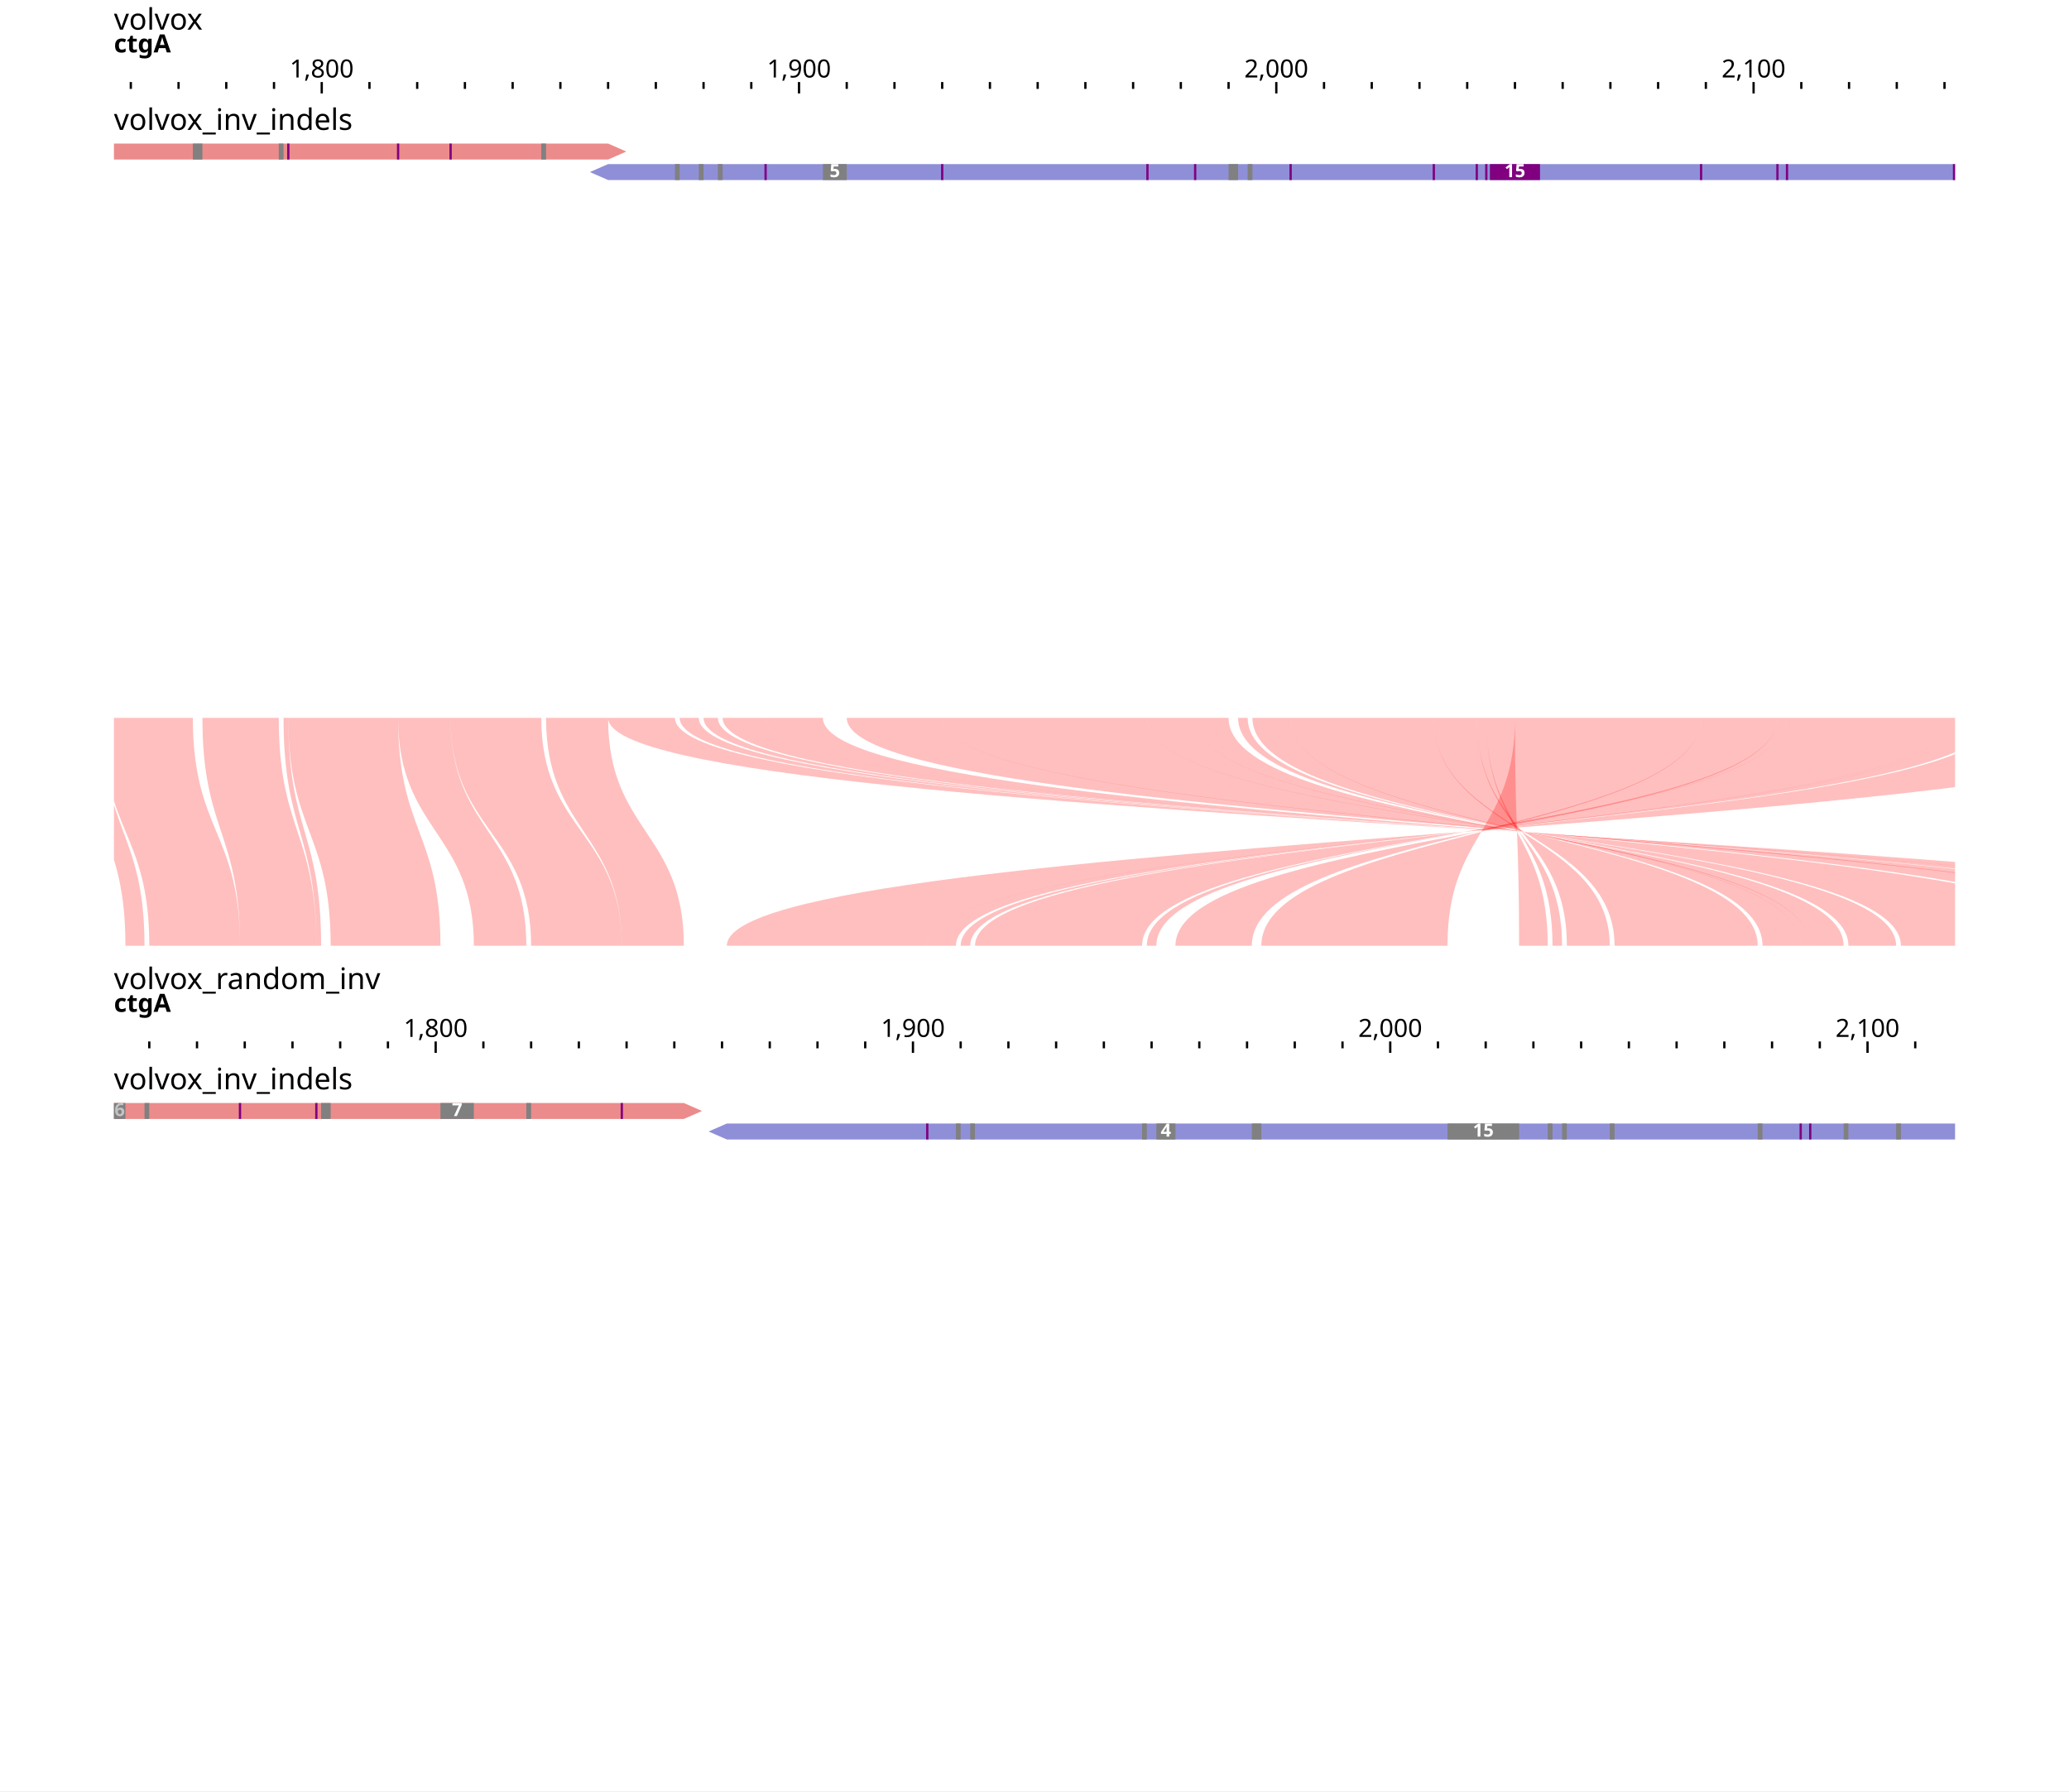
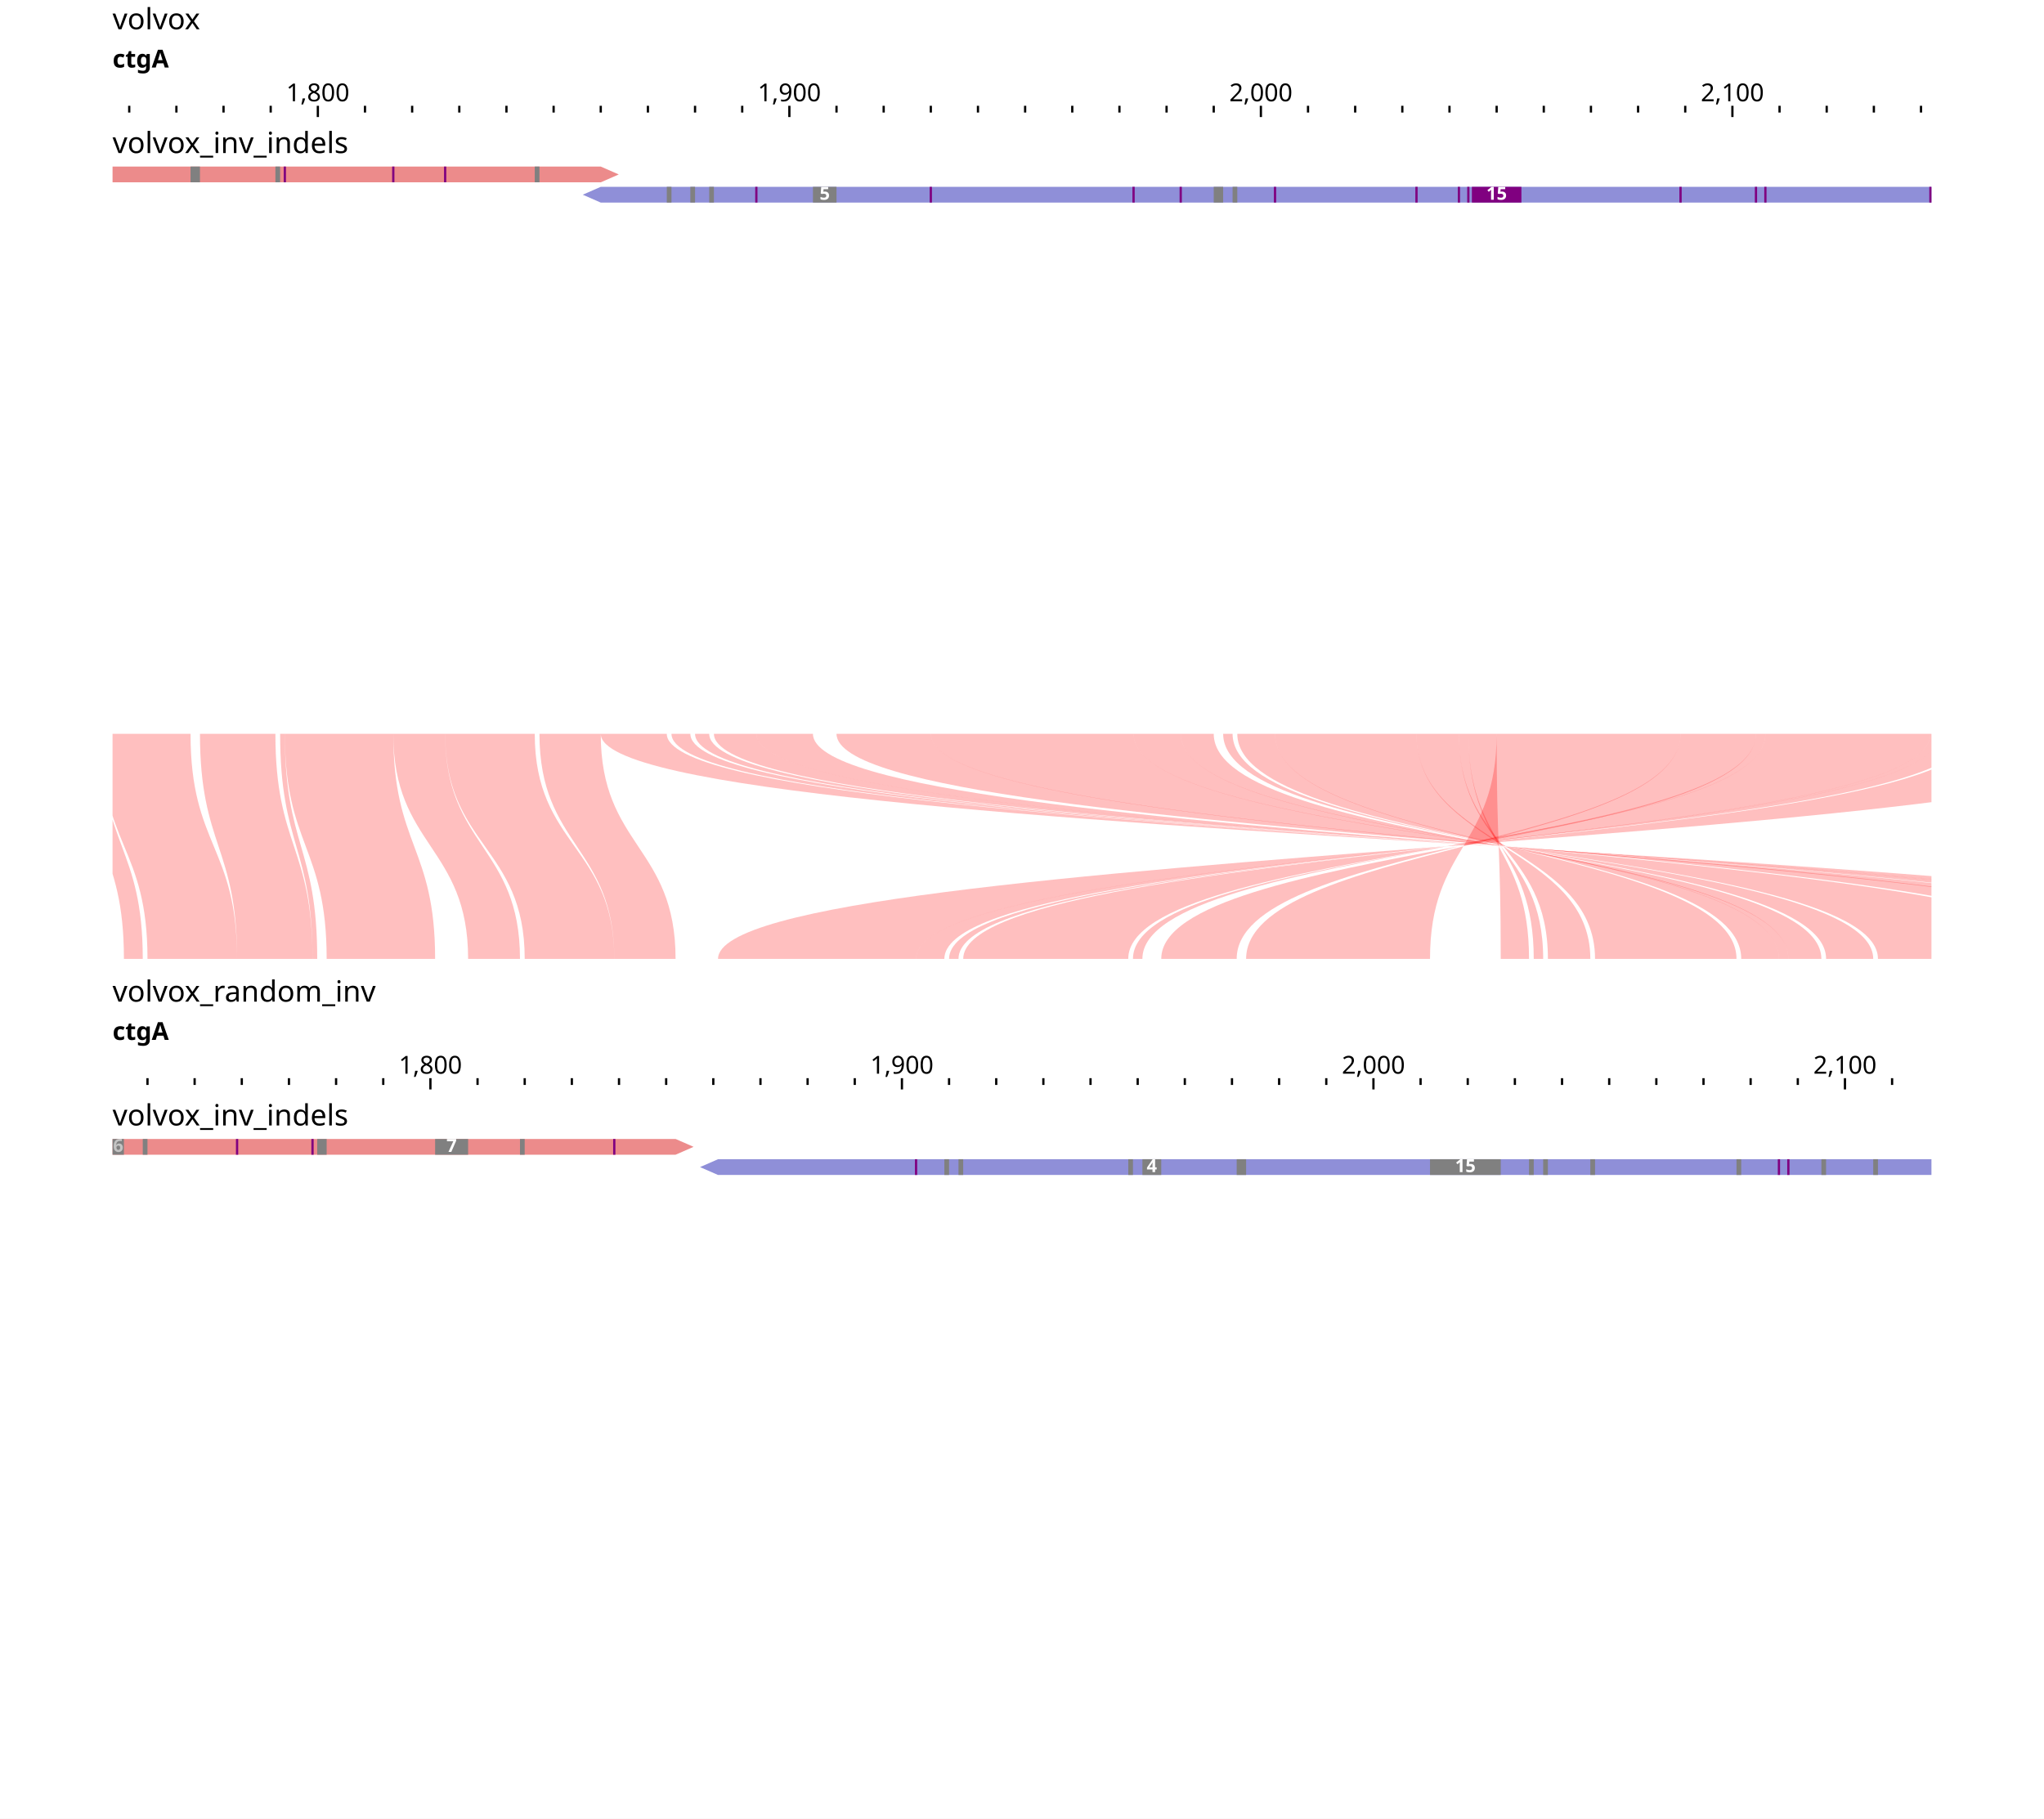
- <svg xmlns="http://www.w3.org/2000/svg" width="908" height="786" viewBox="0 0 908 786" font-family="sans-serif">
-   <rect width="908" height="786" fill="#ffffff" />
+ <svg xmlns="http://www.w3.org/2000/svg" width="908" height="808" viewBox="0 0 908 808" font-family="sans-serif">
+   <rect width="908" height="808" fill="#ffffff" />
  <g transform="translate(0 0)">
-     <g transform="translate(50 13)">
+     <g transform="translate(50 20)">
      <g transform="translate(0)">
-         <text x="0" y="0" font-size="13" fill="#000000">volvox</text>
+         <text x="0" y="-7" font-size="13" fill="#000000">volvox</text>
        <defs>
          <clipPath id="ruler-clip-0-0">
-             <rect x="0" y="0" width="808" height="30" />
+             <rect x="0" y="0" width="808" height="34" />
          </clipPath>
        </defs>
        <g clip-path="url(#ruler-clip-0-0)">
-           <path d="M-327.73 23V28M-118.27 23V28M91.2 23V28M300.66 23V28M510.12 23V28M719.58 23V28M929.04 23V28M-474.35 23V26M-453.4 23V26M-432.46 23V26M-411.51 23V26M-390.56 23V26M-369.62 23V26M-348.67 23V26M-306.78 23V26M-285.83 23V26M-264.89 23V26M-243.94 23V26M-223 23V26M-202.05 23V26M-181.1 23V26M-160.16 23V26M-139.21 23V26M-97.32 23V26M-76.37 23V26M-55.43 23V26M-34.48 23V26M-13.54 23V26M7.41 23V26M28.36 23V26M49.3 23V26M70.25 23V26M112.14 23V26M133.09 23V26M154.03 23V26M174.98 23V26M195.93 23V26M216.87 23V26M237.82 23V26M258.76 23V26M279.71 23V26M321.6 23V26M342.55 23V26M363.49 23V26M384.44 23V26M405.39 23V26M426.33 23V26M447.28 23V26M468.22 23V26M489.17 23V26M531.06 23V26M552.01 23V26M572.95 23V26M593.9 23V26M614.85 23V26M635.79 23V26M656.74 23V26M677.68 23V26M698.63 23V26M740.52 23V26M761.47 23V26M782.42 23V26M803.36 23V26M824.31 23V26M845.25 23V26M866.2 23V26M887.15 23V26M908.09 23V26M949.98 23V26M970.93 23V26M991.88 23V26M1012.82 23V26M1033.77 23V26M1054.71 23V26M1075.66 23V26M1096.61 23V26M1117.55 23V26" stroke-width="1" stroke="#000000" fill="none" />
-           <text x="91.2" y="21" text-anchor="middle" font-size="11" fill="#000000">1,800</text>
-           <text x="300.66" y="21" text-anchor="middle" font-size="11" fill="#000000">1,900</text>
-           <text x="510.12" y="21" text-anchor="middle" font-size="11" fill="#000000">2,000</text>
-           <text x="719.58" y="21" text-anchor="middle" font-size="11" fill="#000000">2,100</text>
+           <path d="M-327.73 27V32M-118.27 27V32M91.2 27V32M300.66 27V32M510.12 27V32M719.58 27V32M929.04 27V32M-474.35 27V30M-453.4 27V30M-432.46 27V30M-411.51 27V30M-390.56 27V30M-369.62 27V30M-348.67 27V30M-306.78 27V30M-285.83 27V30M-264.89 27V30M-243.94 27V30M-223 27V30M-202.05 27V30M-181.1 27V30M-160.16 27V30M-139.21 27V30M-97.32 27V30M-76.37 27V30M-55.43 27V30M-34.48 27V30M-13.54 27V30M7.41 27V30M28.36 27V30M49.3 27V30M70.25 27V30M112.14 27V30M133.09 27V30M154.03 27V30M174.98 27V30M195.93 27V30M216.87 27V30M237.82 27V30M258.76 27V30M279.71 27V30M321.6 27V30M342.55 27V30M363.49 27V30M384.44 27V30M405.39 27V30M426.33 27V30M447.28 27V30M468.22 27V30M489.17 27V30M531.06 27V30M552.01 27V30M572.95 27V30M593.9 27V30M614.85 27V30M635.79 27V30M656.74 27V30M677.68 27V30M698.63 27V30M740.52 27V30M761.47 27V30M782.42 27V30M803.36 27V30M824.31 27V30M845.25 27V30M866.2 27V30M887.15 27V30M908.09 27V30M949.98 27V30M970.93 27V30M991.88 27V30M1012.82 27V30M1033.77 27V30M1054.71 27V30M1075.66 27V30M1096.61 27V30M1117.55 27V30" stroke-width="1" stroke="#000000" fill="none" />
+           <text x="91.2" y="25" text-anchor="middle" font-size="11" fill="#000000">1,800</text>
+           <text x="300.66" y="25" text-anchor="middle" font-size="11" fill="#000000">1,900</text>
+           <text x="510.12" y="25" text-anchor="middle" font-size="11" fill="#000000">2,000</text>
+           <text x="719.58" y="25" text-anchor="middle" font-size="11" fill="#000000">2,100</text>
          <text x="0" y="10" font-size="11" font-weight="bold" fill="#000000">ctgA</text>
        </g>
      </g>
-       <g transform="translate(0 30)">
+       <g transform="translate(0 34)">
        <g transform="translate(0 0)">
          <defs>
            <clipPath id="track-clip-0-0-volvox_inv_indels">
              <rect x="-50" y="20" width="858" height="250" />
            </clipPath>
          </defs>
          <g clip-path="url(#track-clip-0-0-volvox_inv_indels)">
            <g transform="translate(0 20)">
              <defs>
                <clipPath id="display-clip-0-0-0-0">
                  <rect x="0" y="0" width="808" height="250" />
                </clipPath>
              </defs>
              <g clip-path="url(#display-clip-0-0-0-0)">
                <g>
                  <clipPath id="svgcanvas-clip-0">
                    <path d="M0,0h808v250h-808Z" />
                  </clipPath>
                  <g clip-path="url(#svgcanvas-clip-0)">
                    <clipPath id="svgcanvas-clip-1">
                      <path d="M0,0h808v18h-808Z" />
                    </clipPath>
                    <g clip-path="url(#svgcanvas-clip-1)">
                      <path d="M956.27,0L30251.42,0L30259.42,3.5L30251.42,7L956.27,7Z" fill="rgb(236,139,139)" stroke="none" />
                      <path d="M-3677,0L216.87,0L224.87,3.5L216.87,7L-3677,7Z" fill="rgb(236,139,139)" stroke="none" />
                      <path d="M914.38,9L216.87,9L208.87,12.5L216.87,16L914.38,16Z" fill="rgb(143,143,216)" stroke="none" />
                      <rect x="1090.32" y="0" width="2.09" height="7" fill="rgb(128,128,128)" />
                      <rect x="1153.16" y="0" width="4.19" height="7" fill="rgb(128,128,128)" />
                      <rect x="-340.29" y="0" width="2.09" height="7" fill="rgb(128,128,128)" />
                      <rect x="-329.82" y="0" width="2.09" height="7" fill="rgb(128,128,128)" />
                      <rect x="-292.12" y="0" width="2.09" height="7" fill="rgb(128,128,128)" />
                      <rect x="-248.13" y="0" width="2.09" height="7" fill="rgb(128,128,128)" />
                      <rect x="-220.9" y="0" width="10.47" height="7" fill="rgb(128,128,128)" />
                      <rect x="-189.48" y="0" width="2.09" height="7" fill="rgb(128,128,128)" />
                      <rect x="-183.2" y="0" width="2.09" height="7" fill="rgb(128,128,128)" />
                      <rect x="-118.27" y="0" width="2.09" height="7" fill="rgb(128,128,128)" />
                      <rect x="34.64" y="0" width="4.19" height="7" fill="rgb(128,128,128)" />
                      <rect x="72.34" y="0" width="2.09" height="7" fill="rgb(128,128,128)" />
                      <rect x="187.55" y="0" width="2.09" height="7" fill="rgb(128,128,128)" />
                      <rect x="246.2" y="9" width="2.09" height="7" fill="rgb(128,128,128)" />
                      <rect x="256.67" y="9" width="2.09" height="7" fill="rgb(128,128,128)" />
                      <rect x="265.05" y="9" width="2.09" height="7" fill="rgb(128,128,128)" />
                      <rect x="311.13" y="9" width="10.47" height="7" fill="rgb(128,128,128)" />
                      <rect x="489.17" y="9" width="4.19" height="7" fill="rgb(128,128,128)" />
                      <rect x="497.55" y="9" width="2.09" height="7" fill="rgb(128,128,128)" />
                      <rect x="824.31" y="9" width="2.09" height="7" fill="rgb(128,128,128)" />
                      <rect x="-259.1" y="0" width="1" height="7" fill="rgb(128,0,128)" />
                      <rect x="-238.16" y="0" width="1" height="7" fill="rgb(128,0,128)" />
                      <rect x="-227.68" y="0" width="1" height="7" fill="rgb(128,0,128)" />
                      <rect x="-164.85" y="0" width="1" height="7" fill="rgb(128,0,128)" />
                      <rect x="-137.62" y="0" width="1" height="7" fill="rgb(128,0,128)" />
                      <rect x="-108.29" y="0" width="1" height="7" fill="rgb(128,0,128)" />
                      <rect x="-14.04" y="0" width="1" height="7" fill="rgb(128,0,128)" />
                      <rect x="-5.66" y="0" width="1" height="7" fill="rgb(128,0,128)" />
                      <rect x="76.03" y="0" width="1" height="7" fill="rgb(128,0,128)" />
                      <rect x="124.21" y="0" width="1" height="7" fill="rgb(128,0,128)" />
                      <rect x="147.25" y="0" width="1" height="7" fill="rgb(128,0,128)" />
                      <rect x="285.49" y="9" width="1" height="7" fill="rgb(128,0,128)" />
                      <rect x="362.99" y="9" width="1" height="7" fill="rgb(128,0,128)" />
                      <rect x="453.06" y="9" width="1" height="7" fill="rgb(128,0,128)" />
                      <rect x="474.01" y="9" width="1" height="7" fill="rgb(128,0,128)" />
                      <rect x="515.9" y="9" width="1" height="7" fill="rgb(128,0,128)" />
                      <rect x="578.74" y="9" width="1" height="7" fill="rgb(128,0,128)" />
                      <rect x="597.59" y="9" width="1" height="7" fill="rgb(128,0,128)" />
                      <rect x="601.78" y="9" width="1" height="7" fill="rgb(128,0,128)" />
                      <rect x="603.85" y="9" width="22" height="7" fill="rgb(128,0,128)" />
                      <rect x="696.04" y="9" width="1" height="7" fill="rgb(128,0,128)" />
                      <rect x="729.55" y="9" width="1" height="7" fill="rgb(128,0,128)" />
                      <rect x="733.74" y="9" width="1" height="7" fill="rgb(128,0,128)" />
                      <rect x="807.05" y="9" width="1" height="7" fill="rgb(128,0,128)" />
                      <rect x="811.24" y="9" width="1" height="7" fill="rgb(128,0,128)" />
                      <rect x="976.71" y="0" width="1" height="7" fill="rgb(128,0,128)" />
                      <rect x="985.09" y="0" width="1" height="7" fill="rgb(128,0,128)" />
                      <rect x="1029.08" y="0" width="1" height="7" fill="rgb(128,0,128)" />
                      <rect x="1050.02" y="0" width="1" height="7" fill="rgb(128,0,128)" />
                      <rect x="1079.35" y="0" width="1" height="7" fill="rgb(128,0,128)" />
                      <rect x="1175.7" y="0" width="1" height="7" fill="rgb(128,0,128)" />
                      <rect x="1207.12" y="0" width="1" height="7" fill="rgb(128,0,128)" />
                    </g>
                  </g>
                  <text x="316.37" y="14.74" fill="#fff" font-size="8" font-weight="bold" text-anchor="middle">5</text>
                  <text x="614.85" y="14.74" fill="#fff" font-size="8" font-weight="bold" text-anchor="middle">15</text>
                </g>
              </g>
            </g>
          </g>
          <text x="0" y="14" font-size="13" fill="#000000">volvox_inv_indels</text>
        </g>
      </g>
-       <g transform="translate(0 30)">
+       <g transform="translate(0 34)">
        <defs>
          <clipPath id="highlight-clip-0-0">
            <rect x="0" y="0" width="808" height="272" />
          </clipPath>
        </defs>
        <g clip-path="url(#highlight-clip-0-0)" />
      </g>
    </g>
  </g>
-   <g transform="translate(0 315)">
+   <g transform="translate(0 326)">
    <g transform="translate(50 0)">
      <defs>
        <clipPath id="synclip-0-0">
          <rect x="0" y="0" width="808" height="100" />
        </clipPath>
      </defs>
      <g clip-path="url(#synclip-0-0)">
        <rect width="808" height="100" fill="#fff" />
        <g>
          <g>
            <path d="M-13.54,0C-13.54,50 5.05,50 5.05,100L13.42,100C13.42,50 -5.16,50 -5.16,0Z" fill="rgb(255,0,0)" fill-opacity="0.25" stroke="none" />
            <path d="M-5.16,0C-5.16,50 15.52,50 15.52,100L55.32,100C55.32,50 34.64,50 34.64,0Z" fill="rgb(255,0,0)" fill-opacity="0.25" stroke="none" />
            <path d="M38.83,0C38.83,50 55.32,50 55.32,100L88.83,100C88.83,50 72.34,50 72.34,0Z" fill="rgb(255,0,0)" fill-opacity="0.25" stroke="none" />
            <path d="M74.44,0C74.44,50 88.83,50 88.83,100L90.92,100C90.92,50 76.53,50 76.53,0Z" fill="rgb(255,0,0)" fill-opacity="0.25" stroke="none" />
            <path d="M76.53,0C76.53,50 95.11,50 95.11,100L143.29,100C143.29,50 124.71,50 124.71,0Z" fill="rgb(255,0,0)" fill-opacity="0.25" stroke="none" />
            <path d="M124.71,0C124.71,50 157.95,50 157.95,100L180.99,100C180.99,50 147.75,50 147.75,0Z" fill="rgb(255,0,0)" fill-opacity="0.25" stroke="none" />
            <path d="M147.75,0C147.75,50 183.09,50 183.09,100L222.88,100C222.88,50 187.55,50 187.55,0Z" fill="rgb(255,0,0)" fill-opacity="0.25" stroke="none" />
            <path d="M189.64,0C189.64,50 222.88,50 222.88,100L250.11,100C250.11,50 216.87,50 216.87,0Z" fill="rgb(255,0,0)" fill-opacity="0.25" stroke="none" />
            <path d="M216.87,0C216.87,50 1010.46,50 1010.46,100L981.13,100C981.13,50 246.2,50 246.2,0Z" fill="rgb(255,0,0)" fill-opacity="0.25" stroke="none" />
            <path d="M248.29,0C248.29,50 981.13,50 981.13,100L972.75,100C972.75,50 256.67,50 256.67,0Z" fill="rgb(255,0,0)" fill-opacity="0.25" stroke="none" />
            <path d="M258.76,0C258.76,50 972.75,50 972.75,100L966.47,100C966.47,50 265.05,50 265.05,0Z" fill="rgb(255,0,0)" fill-opacity="0.25" stroke="none" />
            <path d="M267.14,0C267.14,50 966.47,50 966.47,100L947.62,100C947.62,50 285.99,50 285.99,0Z" fill="rgb(255,0,0)" fill-opacity="0.25" stroke="none" />
            <path d="M285.99,0C285.99,50 945.52,50 945.52,100L920.39,100C920.39,50 311.13,50 311.13,0Z" fill="rgb(255,0,0)" fill-opacity="0.25" stroke="none" />
            <path d="M321.6,0C321.6,50 920.39,50 920.39,100L878.5,100C878.5,50 363.49,50 363.49,0Z" fill="rgb(255,0,0)" fill-opacity="0.25" stroke="none" />
            <path d="M363.49,0C363.49,50 874.31,50 874.31,100L784.24,100C784.24,50 453.56,50 453.56,0Z" fill="rgb(255,0,0)" fill-opacity="0.25" stroke="none" />
            <path d="M453.56,0C453.56,50 782.14,50 782.14,100L761.2,100C761.2,50 474.51,50 474.51,0Z" fill="rgb(255,0,0)" fill-opacity="0.25" stroke="none" />
            <path d="M474.51,0C474.51,50 759.1,50 759.1,100L744.44,100C744.44,50 489.17,50 489.17,0Z" fill="rgb(255,0,0)" fill-opacity="0.25" stroke="none" />
            <path d="M493.36,0C493.36,50 744.44,50 744.44,100L740.25,100C740.25,50 497.55,50 497.55,0Z" fill="rgb(255,0,0)" fill-opacity="0.25" stroke="none" />
            <path d="M499.64,0C499.64,50 740.25,50 740.25,100L723.5,100C723.5,50 516.4,50 516.4,0Z" fill="rgb(255,0,0)" fill-opacity="0.25" stroke="none" />
            <path d="M516.4,0C516.4,50 721.4,50 721.4,100L658.56,100C658.56,50 579.24,50 579.24,0Z" fill="rgb(255,0,0)" fill-opacity="0.25" stroke="none" />
            <path d="M579.24,0C579.24,50 656.47,50 656.47,100L637.62,100C637.62,50 598.09,50 598.09,0Z" fill="rgb(255,0,0)" fill-opacity="0.25" stroke="none" />
            <path d="M598.09,0C598.09,50 635.52,50 635.52,100L631.33,100C631.33,50 602.28,50 602.28,0Z" fill="rgb(255,0,0)" fill-opacity="0.25" stroke="none" />
            <path d="M602.28,0C602.28,50 629.24,50 629.24,100L616.67,100C616.67,50 614.85,50 614.85,0Z" fill="rgb(255,0,0)" fill-opacity="0.25" stroke="none" />
            <path d="M614.85,0C614.85,50 585.25,50 585.25,100L503.56,100C503.56,50 696.54,50 696.54,0Z" fill="rgb(255,0,0)" fill-opacity="0.25" stroke="none" />
            <path d="M696.54,0C696.54,50 499.37,50 499.37,100L465.86,100C465.86,50 730.05,50 730.05,0Z" fill="rgb(255,0,0)" fill-opacity="0.25" stroke="none" />
            <path d="M730.05,0C730.05,50 457.48,50 457.48,100L453.29,100C453.29,50 734.24,50 734.24,0Z" fill="rgb(255,0,0)" fill-opacity="0.25" stroke="none" />
            <path d="M734.24,0C734.24,50 451.2,50 451.2,100L377.89,100C377.89,50 807.55,50 807.55,0Z" fill="rgb(255,0,0)" fill-opacity="0.25" stroke="none" />
            <path d="M807.55,0C807.55,50 375.79,50 375.79,100L371.6,100C371.6,50 811.74,50 811.74,0Z" fill="rgb(255,0,0)" fill-opacity="0.25" stroke="none" />
            <path d="M811.74,0C811.74,50 369.51,50 369.51,100L356.94,100C356.94,50 824.31,50 824.31,0Z" fill="rgb(255,0,0)" fill-opacity="0.25" stroke="none" />
            <path d="M826.4,0C826.4,50 356.94,50 356.94,100L268.97,100C268.97,50 914.38,50 914.38,0Z" fill="rgb(255,0,0)" fill-opacity="0.25" stroke="none" />
          </g>
        </g>
      </g>
    </g>
  </g>
-   <g transform="translate(0 415)">
-     <g transform="translate(50 19)">
+   <g transform="translate(0 426)">
+     <g transform="translate(50 26)">
      <g transform="translate(0)">
-         <text x="0" y="0" font-size="13" fill="#000000">volvox_random_inv</text>
+         <text x="0" y="-7" font-size="13" fill="#000000">volvox_random_inv</text>
        <defs>
          <clipPath id="ruler-clip-0-1">
-             <rect x="0" y="0" width="808" height="30" />
+             <rect x="0" y="0" width="808" height="34" />
          </clipPath>
        </defs>
        <g clip-path="url(#ruler-clip-0-1)">
-           <path d="M-277.73 23V28M-68.27 23V28M141.2 23V28M350.66 23V28M560.12 23V28M769.58 23V28M979.04 23V28M-424.35 23V26M-403.4 23V26M-382.46 23V26M-361.51 23V26M-340.56 23V26M-319.62 23V26M-298.67 23V26M-256.78 23V26M-235.83 23V26M-214.89 23V26M-193.94 23V26M-173 23V26M-152.05 23V26M-131.1 23V26M-110.16 23V26M-89.21 23V26M-47.32 23V26M-26.37 23V26M-5.43 23V26M15.52 23V26M36.46 23V26M57.41 23V26M78.36 23V26M99.3 23V26M120.25 23V26M162.14 23V26M183.09 23V26M204.03 23V26M224.98 23V26M245.93 23V26M266.87 23V26M287.82 23V26M308.76 23V26M329.71 23V26M371.6 23V26M392.55 23V26M413.49 23V26M434.44 23V26M455.39 23V26M476.33 23V26M497.28 23V26M518.22 23V26M539.17 23V26M581.06 23V26M602.01 23V26M622.95 23V26M643.9 23V26M664.85 23V26M685.79 23V26M706.74 23V26M727.68 23V26M748.63 23V26M790.52 23V26M811.47 23V26M832.42 23V26M853.36 23V26M874.31 23V26M895.25 23V26M916.2 23V26M937.15 23V26M958.09 23V26M999.98 23V26M1020.93 23V26M1041.88 23V26M1062.82 23V26M1083.77 23V26M1104.71 23V26M1125.66 23V26M1146.61 23V26M1167.55 23V26" stroke-width="1" stroke="#000000" fill="none" />
-           <text x="141.2" y="21" text-anchor="middle" font-size="11" fill="#000000">1,800</text>
-           <text x="350.66" y="21" text-anchor="middle" font-size="11" fill="#000000">1,900</text>
-           <text x="560.12" y="21" text-anchor="middle" font-size="11" fill="#000000">2,000</text>
-           <text x="769.58" y="21" text-anchor="middle" font-size="11" fill="#000000">2,100</text>
+           <path d="M-277.73 27V32M-68.27 27V32M141.2 27V32M350.66 27V32M560.12 27V32M769.58 27V32M979.04 27V32M-424.35 27V30M-403.4 27V30M-382.46 27V30M-361.51 27V30M-340.56 27V30M-319.62 27V30M-298.67 27V30M-256.78 27V30M-235.83 27V30M-214.89 27V30M-193.94 27V30M-173 27V30M-152.05 27V30M-131.1 27V30M-110.16 27V30M-89.21 27V30M-47.32 27V30M-26.37 27V30M-5.43 27V30M15.52 27V30M36.46 27V30M57.41 27V30M78.36 27V30M99.3 27V30M120.25 27V30M162.14 27V30M183.09 27V30M204.03 27V30M224.98 27V30M245.93 27V30M266.87 27V30M287.82 27V30M308.76 27V30M329.71 27V30M371.6 27V30M392.55 27V30M413.49 27V30M434.44 27V30M455.39 27V30M476.33 27V30M497.28 27V30M518.22 27V30M539.17 27V30M581.06 27V30M602.01 27V30M622.95 27V30M643.9 27V30M664.85 27V30M685.79 27V30M706.74 27V30M727.68 27V30M748.63 27V30M790.52 27V30M811.47 27V30M832.42 27V30M853.36 27V30M874.31 27V30M895.25 27V30M916.2 27V30M937.15 27V30M958.09 27V30M999.98 27V30M1020.93 27V30M1041.88 27V30M1062.82 27V30M1083.77 27V30M1104.71 27V30M1125.66 27V30M1146.61 27V30M1167.55 27V30" stroke-width="1" stroke="#000000" fill="none" />
+           <text x="141.2" y="25" text-anchor="middle" font-size="11" fill="#000000">1,800</text>
+           <text x="350.66" y="25" text-anchor="middle" font-size="11" fill="#000000">1,900</text>
+           <text x="560.12" y="25" text-anchor="middle" font-size="11" fill="#000000">2,000</text>
+           <text x="769.58" y="25" text-anchor="middle" font-size="11" fill="#000000">2,100</text>
          <text x="0" y="10" font-size="11" font-weight="bold" fill="#000000">ctgA</text>
        </g>
      </g>
-       <g transform="translate(0 30)">
+       <g transform="translate(0 34)">
        <g transform="translate(0 0)">
          <defs>
            <clipPath id="track-clip-0-1-volvox_inv_indels">
              <rect x="-50" y="20" width="858" height="250" />
            </clipPath>
          </defs>
          <g clip-path="url(#track-clip-0-1-volvox_inv_indels)">
            <g transform="translate(0 20)">
              <defs>
                <clipPath id="display-clip-0-1-0-0">
                  <rect x="0" y="0" width="808" height="250" />
                </clipPath>
              </defs>
              <g clip-path="url(#display-clip-0-1-0-0)">
                <g>
                  <clipPath id="svgcanvas-clip-2">
                    <path d="M0,0h808v250h-808Z" />
                  </clipPath>
                  <g clip-path="url(#svgcanvas-clip-2)">
                    <clipPath id="svgcanvas-clip-3">
                      <path d="M0,0h808v18h-808Z" />
                    </clipPath>
                    <g clip-path="url(#svgcanvas-clip-3)">
                      <path d="M1010.46,0L29729.59,0L29737.59,3.5L29729.59,7L1010.46,7Z" fill="rgb(236,139,139)" stroke="none" />
                      <path d="M-3620.72,0L250.11,0L258.11,3.5L250.11,7L-3620.72,7Z" fill="rgb(236,139,139)" stroke="none" />
                      <path d="M1010.46,9L268.97,9L260.97,12.5L268.97,16L1010.46,16Z" fill="rgb(143,143,216)" stroke="none" />
                      <rect x="1031.4" y="0" width="2.09" height="7" fill="rgb(128,128,128)" />
                      <rect x="1041.88" y="0" width="4.19" height="7" fill="rgb(128,128,128)" />
                      <rect x="1090.05" y="0" width="2.09" height="7" fill="rgb(128,128,128)" />
                      <rect x="1113.09" y="0" width="2.09" height="7" fill="rgb(128,128,128)" />
                      <rect x="1144.51" y="0" width="2.09" height="7" fill="rgb(128,128,128)" />
                      <rect x="-267.25" y="0" width="2.09" height="7" fill="rgb(128,128,128)" />
                      <rect x="-246.31" y="0" width="2.09" height="7" fill="rgb(128,128,128)" />
                      <rect x="-233.74" y="0" width="2.09" height="7" fill="rgb(128,128,128)" />
                      <rect x="-183.47" y="0" width="14.66" height="7" fill="rgb(128,128,128)" />
                      <rect x="-141.58" y="0" width="10.47" height="7" fill="rgb(128,128,128)" />
                      <rect x="-103.87" y="0" width="2.09" height="7" fill="rgb(128,128,128)" />
                      <rect x="-7.52" y="0" width="12.57" height="7" fill="rgb(128,128,128)" />
                      <rect x="13.42" y="0" width="2.09" height="7" fill="rgb(128,128,128)" />
                      <rect x="90.92" y="0" width="4.19" height="7" fill="rgb(128,128,128)" />
                      <rect x="143.29" y="0" width="14.66" height="7" fill="rgb(128,128,128)" />
                      <rect x="180.99" y="0" width="2.09" height="7" fill="rgb(128,128,128)" />
                      <rect x="369.51" y="9" width="2.09" height="7" fill="rgb(128,128,128)" />
                      <rect x="375.79" y="9" width="2.09" height="7" fill="rgb(128,128,128)" />
                      <rect x="451.2" y="9" width="2.09" height="7" fill="rgb(128,128,128)" />
                      <rect x="457.48" y="9" width="8.38" height="7" fill="rgb(128,128,128)" />
                      <rect x="499.37" y="9" width="4.19" height="7" fill="rgb(128,128,128)" />
                      <rect x="585.25" y="9" width="31.42" height="7" fill="rgb(128,128,128)" />
                      <rect x="629.24" y="9" width="2.09" height="7" fill="rgb(128,128,128)" />
                      <rect x="635.52" y="9" width="2.09" height="7" fill="rgb(128,128,128)" />
                      <rect x="656.47" y="9" width="2.09" height="7" fill="rgb(128,128,128)" />
                      <rect x="721.4" y="9" width="2.09" height="7" fill="rgb(128,128,128)" />
                      <rect x="759.1" y="9" width="2.09" height="7" fill="rgb(128,128,128)" />
                      <rect x="782.14" y="9" width="2.09" height="7" fill="rgb(128,128,128)" />
                      <rect x="874.31" y="9" width="4.19" height="7" fill="rgb(128,128,128)" />
                      <rect x="945.52" y="9" width="2.09" height="7" fill="rgb(128,128,128)" />
                      <rect x="-343.16" y="0" width="1" height="7" fill="rgb(128,0,128)" />
                      <rect x="-334.78" y="0" width="1" height="7" fill="rgb(128,0,128)" />
                      <rect x="-299.17" y="0" width="1" height="7" fill="rgb(128,0,128)" />
                      <rect x="-255.19" y="0" width="1" height="7" fill="rgb(128,0,128)" />
                      <rect x="-225.86" y="0" width="1" height="7" fill="rgb(128,0,128)" />
                      <rect x="-204.91" y="0" width="1" height="7" fill="rgb(128,0,128)" />
                      <rect x="-200.73" y="0" width="1" height="7" fill="rgb(128,0,128)" />
                      <rect x="-112.75" y="0" width="1" height="7" fill="rgb(128,0,128)" />
                      <rect x="54.82" y="0" width="1" height="7" fill="rgb(128,0,128)" />
                      <rect x="88.33" y="0" width="1" height="7" fill="rgb(128,0,128)" />
                      <rect x="222.38" y="0" width="1" height="7" fill="rgb(128,0,128)" />
                      <rect x="356.44" y="9" width="1" height="7" fill="rgb(128,0,128)" />
                      <rect x="739.75" y="9" width="1" height="7" fill="rgb(128,0,128)" />
                      <rect x="743.94" y="9" width="1" height="7" fill="rgb(128,0,128)" />
                      <rect x="919.89" y="9" width="1" height="7" fill="rgb(128,0,128)" />
                      <rect x="965.97" y="9" width="1" height="7" fill="rgb(128,0,128)" />
                      <rect x="972.25" y="9" width="1" height="7" fill="rgb(128,0,128)" />
                      <rect x="980.63" y="9" width="1" height="7" fill="rgb(128,0,128)" />
                      <rect x="1156.58" y="0" width="1" height="7" fill="rgb(128,0,128)" />
                    </g>
                  </g>
                  <text x="2.52" y="5.74" fill="rgb(255,255,255)" fill-opacity="0.526" font-size="8" font-weight="bold" text-anchor="middle">6</text>
                  <text x="150.62" y="5.74" fill="#fff" font-size="8" font-weight="bold" text-anchor="middle">7</text>
                  <text x="461.67" y="14.74" fill="rgb(255,255,255)" fill-opacity="0.983" font-size="8" font-weight="bold" text-anchor="middle">4</text>
                  <text x="600.96" y="14.74" fill="#fff" font-size="8" font-weight="bold" text-anchor="middle">15</text>
                </g>
              </g>
            </g>
          </g>
          <text x="0" y="14" font-size="13" fill="#000000">volvox_inv_indels</text>
        </g>
      </g>
-       <g transform="translate(0 30)">
+       <g transform="translate(0 34)">
        <defs>
          <clipPath id="highlight-clip-0-1">
            <rect x="0" y="0" width="808" height="272" />
          </clipPath>
        </defs>
        <g clip-path="url(#highlight-clip-0-1)" />
      </g>
    </g>
  </g>
</svg>
